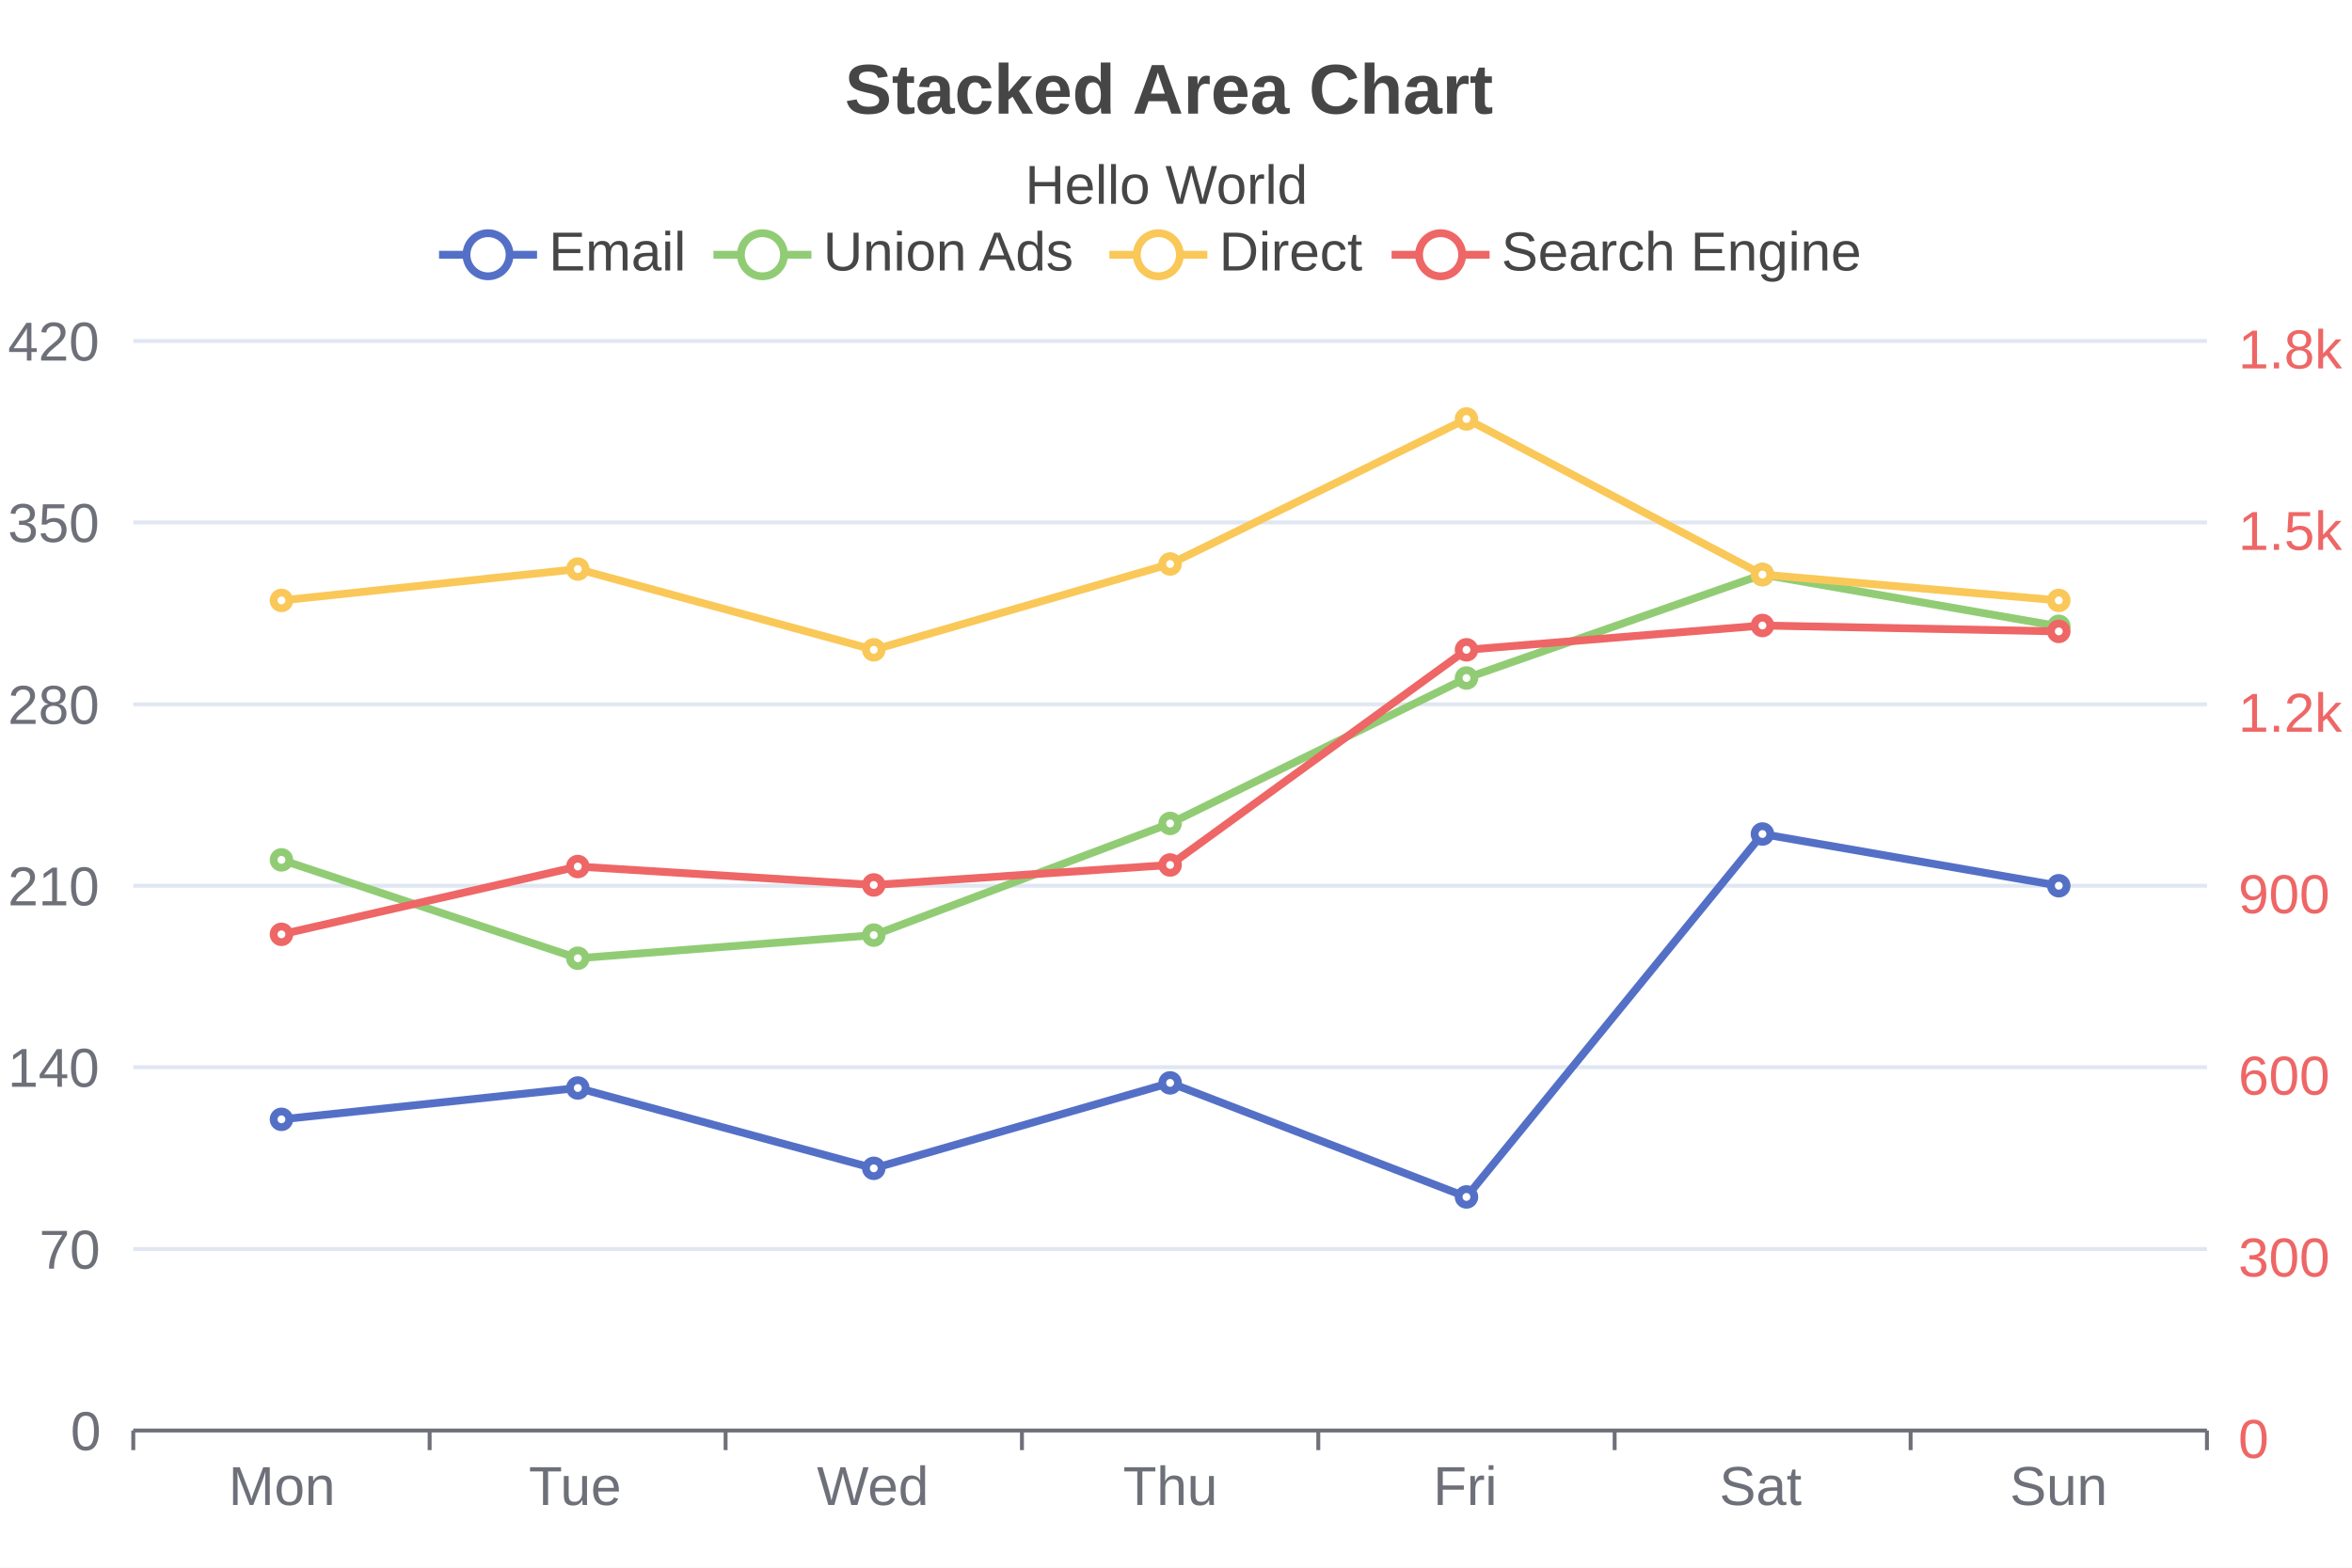
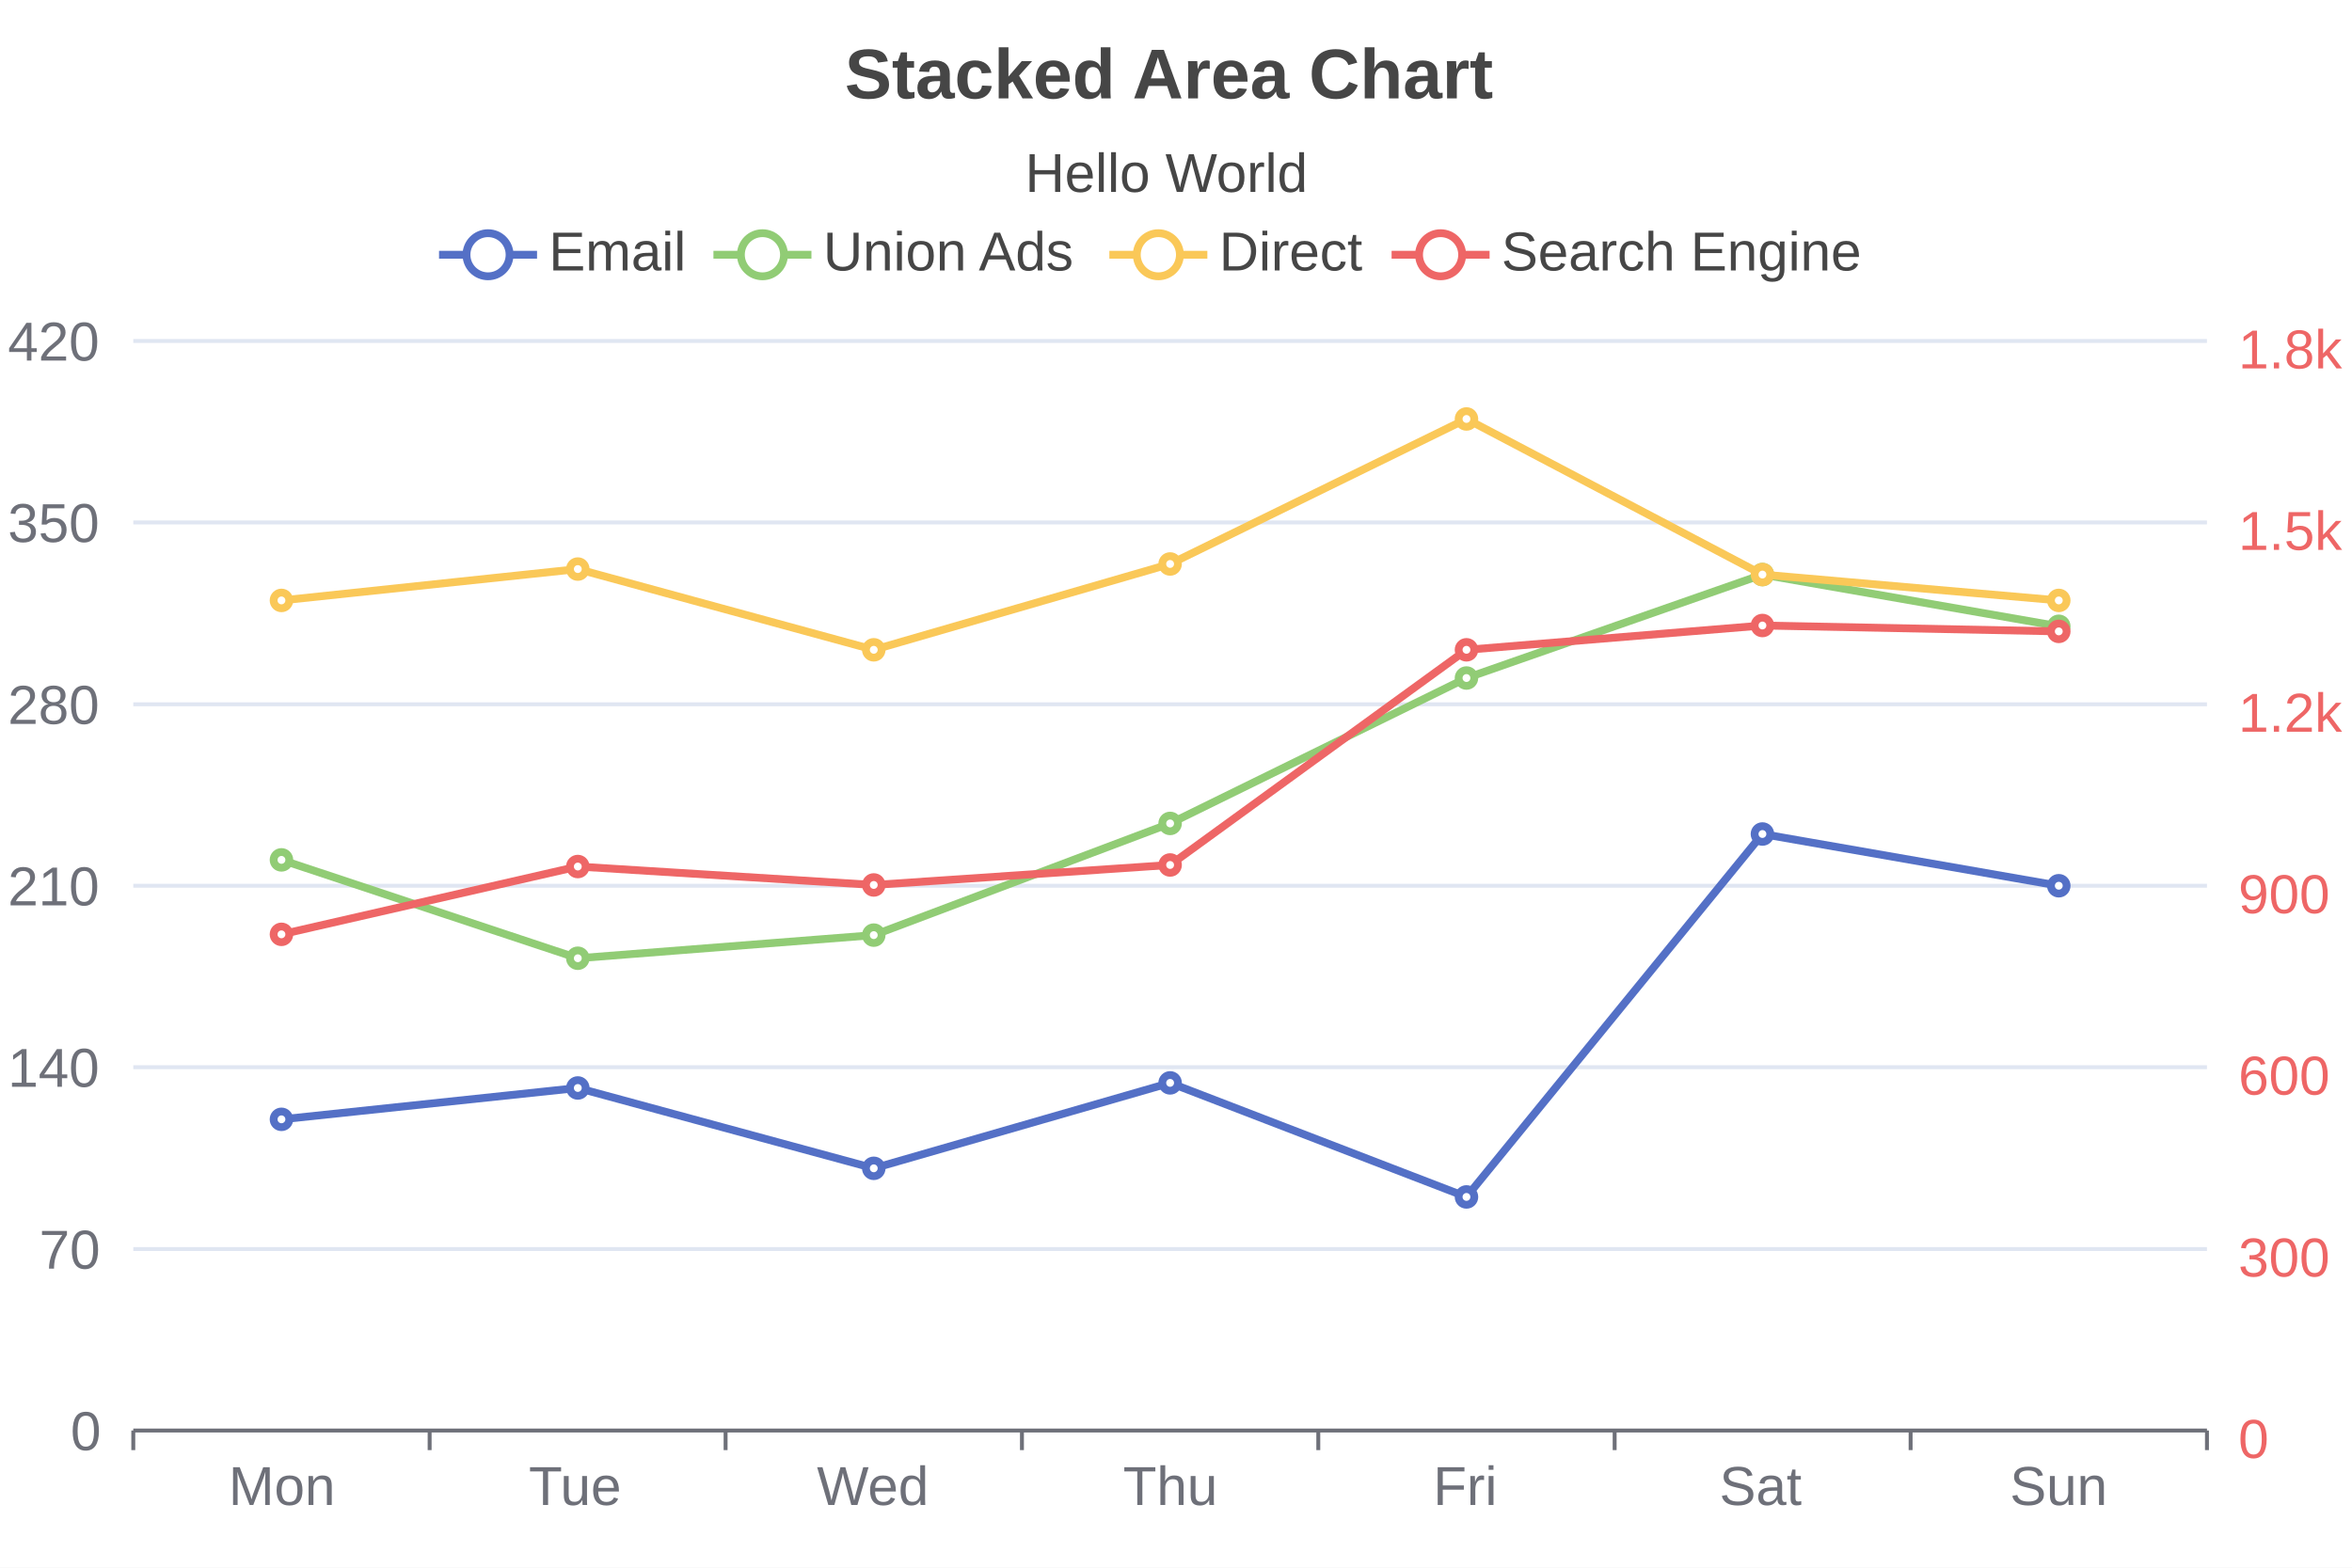
<svg xmlns="http://www.w3.org/2000/svg" width="600" height="400" viewBox="0 0 600 400">
  <rect x="0" y="0" width="600" height="400" fill="#FFFFFF" />
-   <text font-size="18" x="215.5" y="5" dy="24" font-weight="bold" font-family="Arial" fill="#464646">
+   <text font-size="18" x="215.5" y="5" dy="15" font-weight="bold" dominant-baseline="middle" font-family="Arial" fill="#464646">
Stacked Area Chart
</text>
-   <text font-size="14" x="261.5" y="35" dy="17" font-family="Arial" fill="#464646">
+   <text font-size="14" x="261.5" y="35" dy="10" dominant-baseline="middle" font-family="Arial" fill="#464646">
Hello World
</text>
  <g>
    <line stroke-width="2" x1="112" y1="65" x2="137" y2="65" stroke="#5470C6" />
    <circle cx="124.5" cy="65" r="5.5" stroke-width="2" stroke="#5470C6" fill="#FFFFFF" />
    <text font-size="14" x="140" y="69" font-family="Arial" fill="#464646">
Email
</text>
  </g>
  <g>
    <line stroke-width="2" x1="182" y1="65" x2="207" y2="65" stroke="#91CC75" />
    <circle cx="194.5" cy="65" r="5.5" stroke-width="2" stroke="#91CC75" fill="#FFFFFF" />
    <text font-size="14" x="210" y="69" font-family="Arial" fill="#464646">
Union Ads
</text>
  </g>
  <g>
    <line stroke-width="2" x1="283" y1="65" x2="308" y2="65" stroke="#FAC858" />
    <circle cx="295.5" cy="65" r="5.5" stroke-width="2" stroke="#FAC858" fill="#FFFFFF" />
    <text font-size="14" x="311" y="69" font-family="Arial" fill="#464646">
Direct
</text>
  </g>
  <g>
    <line stroke-width="2" x1="355" y1="65" x2="380" y2="65" stroke="#EE6666" />
    <circle cx="367.5" cy="65" r="5.5" stroke-width="2" stroke="#EE6666" fill="#FFFFFF" />
    <text font-size="14" x="383" y="69" font-family="Arial" fill="#464646">
Search Engine
</text>
  </g>
  <g stroke="#E0E6F2">
    <line stroke-width="1" x1="34" y1="87" x2="563" y2="87" />
    <line stroke-width="1" x1="34" y1="133.3" x2="563" y2="133.3" />
    <line stroke-width="1" x1="34" y1="179.7" x2="563" y2="179.7" />
    <line stroke-width="1" x1="34" y1="226" x2="563" y2="226" />
    <line stroke-width="1" x1="34" y1="272.3" x2="563" y2="272.3" />
    <line stroke-width="1" x1="34" y1="318.7" x2="563" y2="318.7" />
  </g>
  <g>
    <text font-size="14" x="2" y="92" font-family="Arial" fill="#6E7079">
420
</text>
    <text font-size="14" x="2" y="138.3" font-family="Arial" fill="#6E7079">
350
</text>
    <text font-size="14" x="2" y="184.7" font-family="Arial" fill="#6E7079">
280
</text>
    <text font-size="14" x="2" y="231" font-family="Arial" fill="#6E7079">
210
</text>
    <text font-size="14" x="2" y="277.3" font-family="Arial" fill="#6E7079">
140
</text>
    <text font-size="14" x="10" y="323.7" font-family="Arial" fill="#6E7079">
70
</text>
    <text font-size="14" x="18" y="370" font-family="Arial" fill="#6E7079">
0
</text>
  </g>
  <g>
    <text font-size="14" x="571" y="94" font-family="Arial" fill="#EE6666">
1.8k
</text>
    <text font-size="14" x="571" y="140.3" font-family="Arial" fill="#EE6666">
1.5k
</text>
    <text font-size="14" x="571" y="186.7" font-family="Arial" fill="#EE6666">
1.2k
</text>
    <text font-size="14" x="571" y="233" font-family="Arial" fill="#EE6666">
900
</text>
    <text font-size="14" x="571" y="279.3" font-family="Arial" fill="#EE6666">
600
</text>
    <text font-size="14" x="571" y="325.7" font-family="Arial" fill="#EE6666">
300
</text>
    <text font-size="14" x="571" y="372" font-family="Arial" fill="#EE6666">
0
</text>
  </g>
  <g>
    <g stroke="#6E7079">
      <line stroke-width="1" x1="34" y1="365" x2="563" y2="365" />
      <line stroke-width="1" x1="34" y1="365" x2="34" y2="370" />
      <line stroke-width="1" x1="109.6" y1="365" x2="109.6" y2="370" />
      <line stroke-width="1" x1="185.1" y1="365" x2="185.1" y2="370" />
      <line stroke-width="1" x1="260.7" y1="365" x2="260.7" y2="370" />
      <line stroke-width="1" x1="336.3" y1="365" x2="336.3" y2="370" />
      <line stroke-width="1" x1="411.9" y1="365" x2="411.9" y2="370" />
      <line stroke-width="1" x1="487.4" y1="365" x2="487.4" y2="370" />
      <line stroke-width="1" x1="563" y1="365" x2="563" y2="370" />
    </g>
    <text font-size="14" x="58.3" y="384" font-family="Arial" fill="#6E7079">
Mon
</text>
    <text font-size="14" x="134.9" y="384" font-family="Arial" fill="#6E7079">
Tue
</text>
    <text font-size="14" x="208.4" y="384" font-family="Arial" fill="#6E7079">
Wed
</text>
    <text font-size="14" x="286.5" y="384" font-family="Arial" fill="#6E7079">
Thu
</text>
    <text font-size="14" x="365.6" y="384" font-family="Arial" fill="#6E7079">
Fri
</text>
    <text font-size="14" x="438.6" y="384" font-family="Arial" fill="#6E7079">
Sat
</text>
    <text font-size="14" x="512.7" y="384" font-family="Arial" fill="#6E7079">
Sun
</text>
  </g>
  <g>
    <path d="M 71.8 285.6 L 147.4 277.6 L 222.9 298.1 L 298.5 276.3 L 374.1 305.4 L 449.6 212.8 L 525.2 226" stroke-width="2" fill="none" stroke="#5470C6" />
    <circle cx="71.8" cy="285.6" r="2" stroke-width="2" stroke="#5470C6" fill="#FFFFFF" />
    <circle cx="147.4" cy="277.6" r="2" stroke-width="2" stroke="#5470C6" fill="#FFFFFF" />
    <circle cx="222.9" cy="298.1" r="2" stroke-width="2" stroke="#5470C6" fill="#FFFFFF" />
    <circle cx="298.5" cy="276.3" r="2" stroke-width="2" stroke="#5470C6" fill="#FFFFFF" />
    <circle cx="374.1" cy="305.4" r="2" stroke-width="2" stroke="#5470C6" fill="#FFFFFF" />
    <circle cx="449.6" cy="212.8" r="2" stroke-width="2" stroke="#5470C6" fill="#FFFFFF" />
    <circle cx="525.2" cy="226" r="2" stroke-width="2" stroke="#5470C6" fill="#FFFFFF" />
  </g>
  <g>
    <path d="M 71.8 219.4 L 147.4 244.5 L 222.9 238.6 L 298.5 210.1 L 374.1 173 L 449.6 146.6 L 525.2 159.8" stroke-width="2" fill="none" stroke="#91CC75" />
    <circle cx="71.8" cy="219.4" r="2" stroke-width="2" stroke="#91CC75" fill="#FFFFFF" />
    <circle cx="147.4" cy="244.5" r="2" stroke-width="2" stroke="#91CC75" fill="#FFFFFF" />
    <circle cx="222.9" cy="238.6" r="2" stroke-width="2" stroke="#91CC75" fill="#FFFFFF" />
    <circle cx="298.5" cy="210.1" r="2" stroke-width="2" stroke="#91CC75" fill="#FFFFFF" />
    <circle cx="374.1" cy="173" r="2" stroke-width="2" stroke="#91CC75" fill="#FFFFFF" />
    <circle cx="449.6" cy="146.6" r="2" stroke-width="2" stroke="#91CC75" fill="#FFFFFF" />
    <circle cx="525.2" cy="159.8" r="2" stroke-width="2" stroke="#91CC75" fill="#FFFFFF" />
  </g>
  <g>
    <path d="M 71.8 153.2 L 147.4 145.2 L 222.9 165.8 L 298.5 143.9 L 374.1 106.9 L 449.6 146.6 L 525.2 153.2" stroke-width="2" fill="none" stroke="#FAC858" />
    <circle cx="71.8" cy="153.2" r="2" stroke-width="2" stroke="#FAC858" fill="#FFFFFF" />
    <circle cx="147.4" cy="145.2" r="2" stroke-width="2" stroke="#FAC858" fill="#FFFFFF" />
    <circle cx="222.9" cy="165.8" r="2" stroke-width="2" stroke="#FAC858" fill="#FFFFFF" />
    <circle cx="298.5" cy="143.9" r="2" stroke-width="2" stroke="#FAC858" fill="#FFFFFF" />
    <circle cx="374.1" cy="106.9" r="2" stroke-width="2" stroke="#FAC858" fill="#FFFFFF" />
    <circle cx="449.6" cy="146.6" r="2" stroke-width="2" stroke="#FAC858" fill="#FFFFFF" />
    <circle cx="525.2" cy="153.2" r="2" stroke-width="2" stroke="#FAC858" fill="#FFFFFF" />
  </g>
  <g>
    <path d="M 71.8 238.4 L 147.4 221.1 L 222.9 225.8 L 298.5 220.7 L 374.1 165.8 L 449.6 159.6 L 525.2 161.1" stroke-width="2" fill="none" stroke="#EE6666" />
    <circle cx="71.8" cy="238.4" r="2" stroke-width="2" stroke="#EE6666" fill="#FFFFFF" />
    <circle cx="147.4" cy="221.1" r="2" stroke-width="2" stroke="#EE6666" fill="#FFFFFF" />
    <circle cx="222.9" cy="225.8" r="2" stroke-width="2" stroke="#EE6666" fill="#FFFFFF" />
    <circle cx="298.5" cy="220.7" r="2" stroke-width="2" stroke="#EE6666" fill="#FFFFFF" />
    <circle cx="374.1" cy="165.8" r="2" stroke-width="2" stroke="#EE6666" fill="#FFFFFF" />
    <circle cx="449.6" cy="159.6" r="2" stroke-width="2" stroke="#EE6666" fill="#FFFFFF" />
    <circle cx="525.2" cy="161.1" r="2" stroke-width="2" stroke="#EE6666" fill="#FFFFFF" />
  </g>
</svg>
